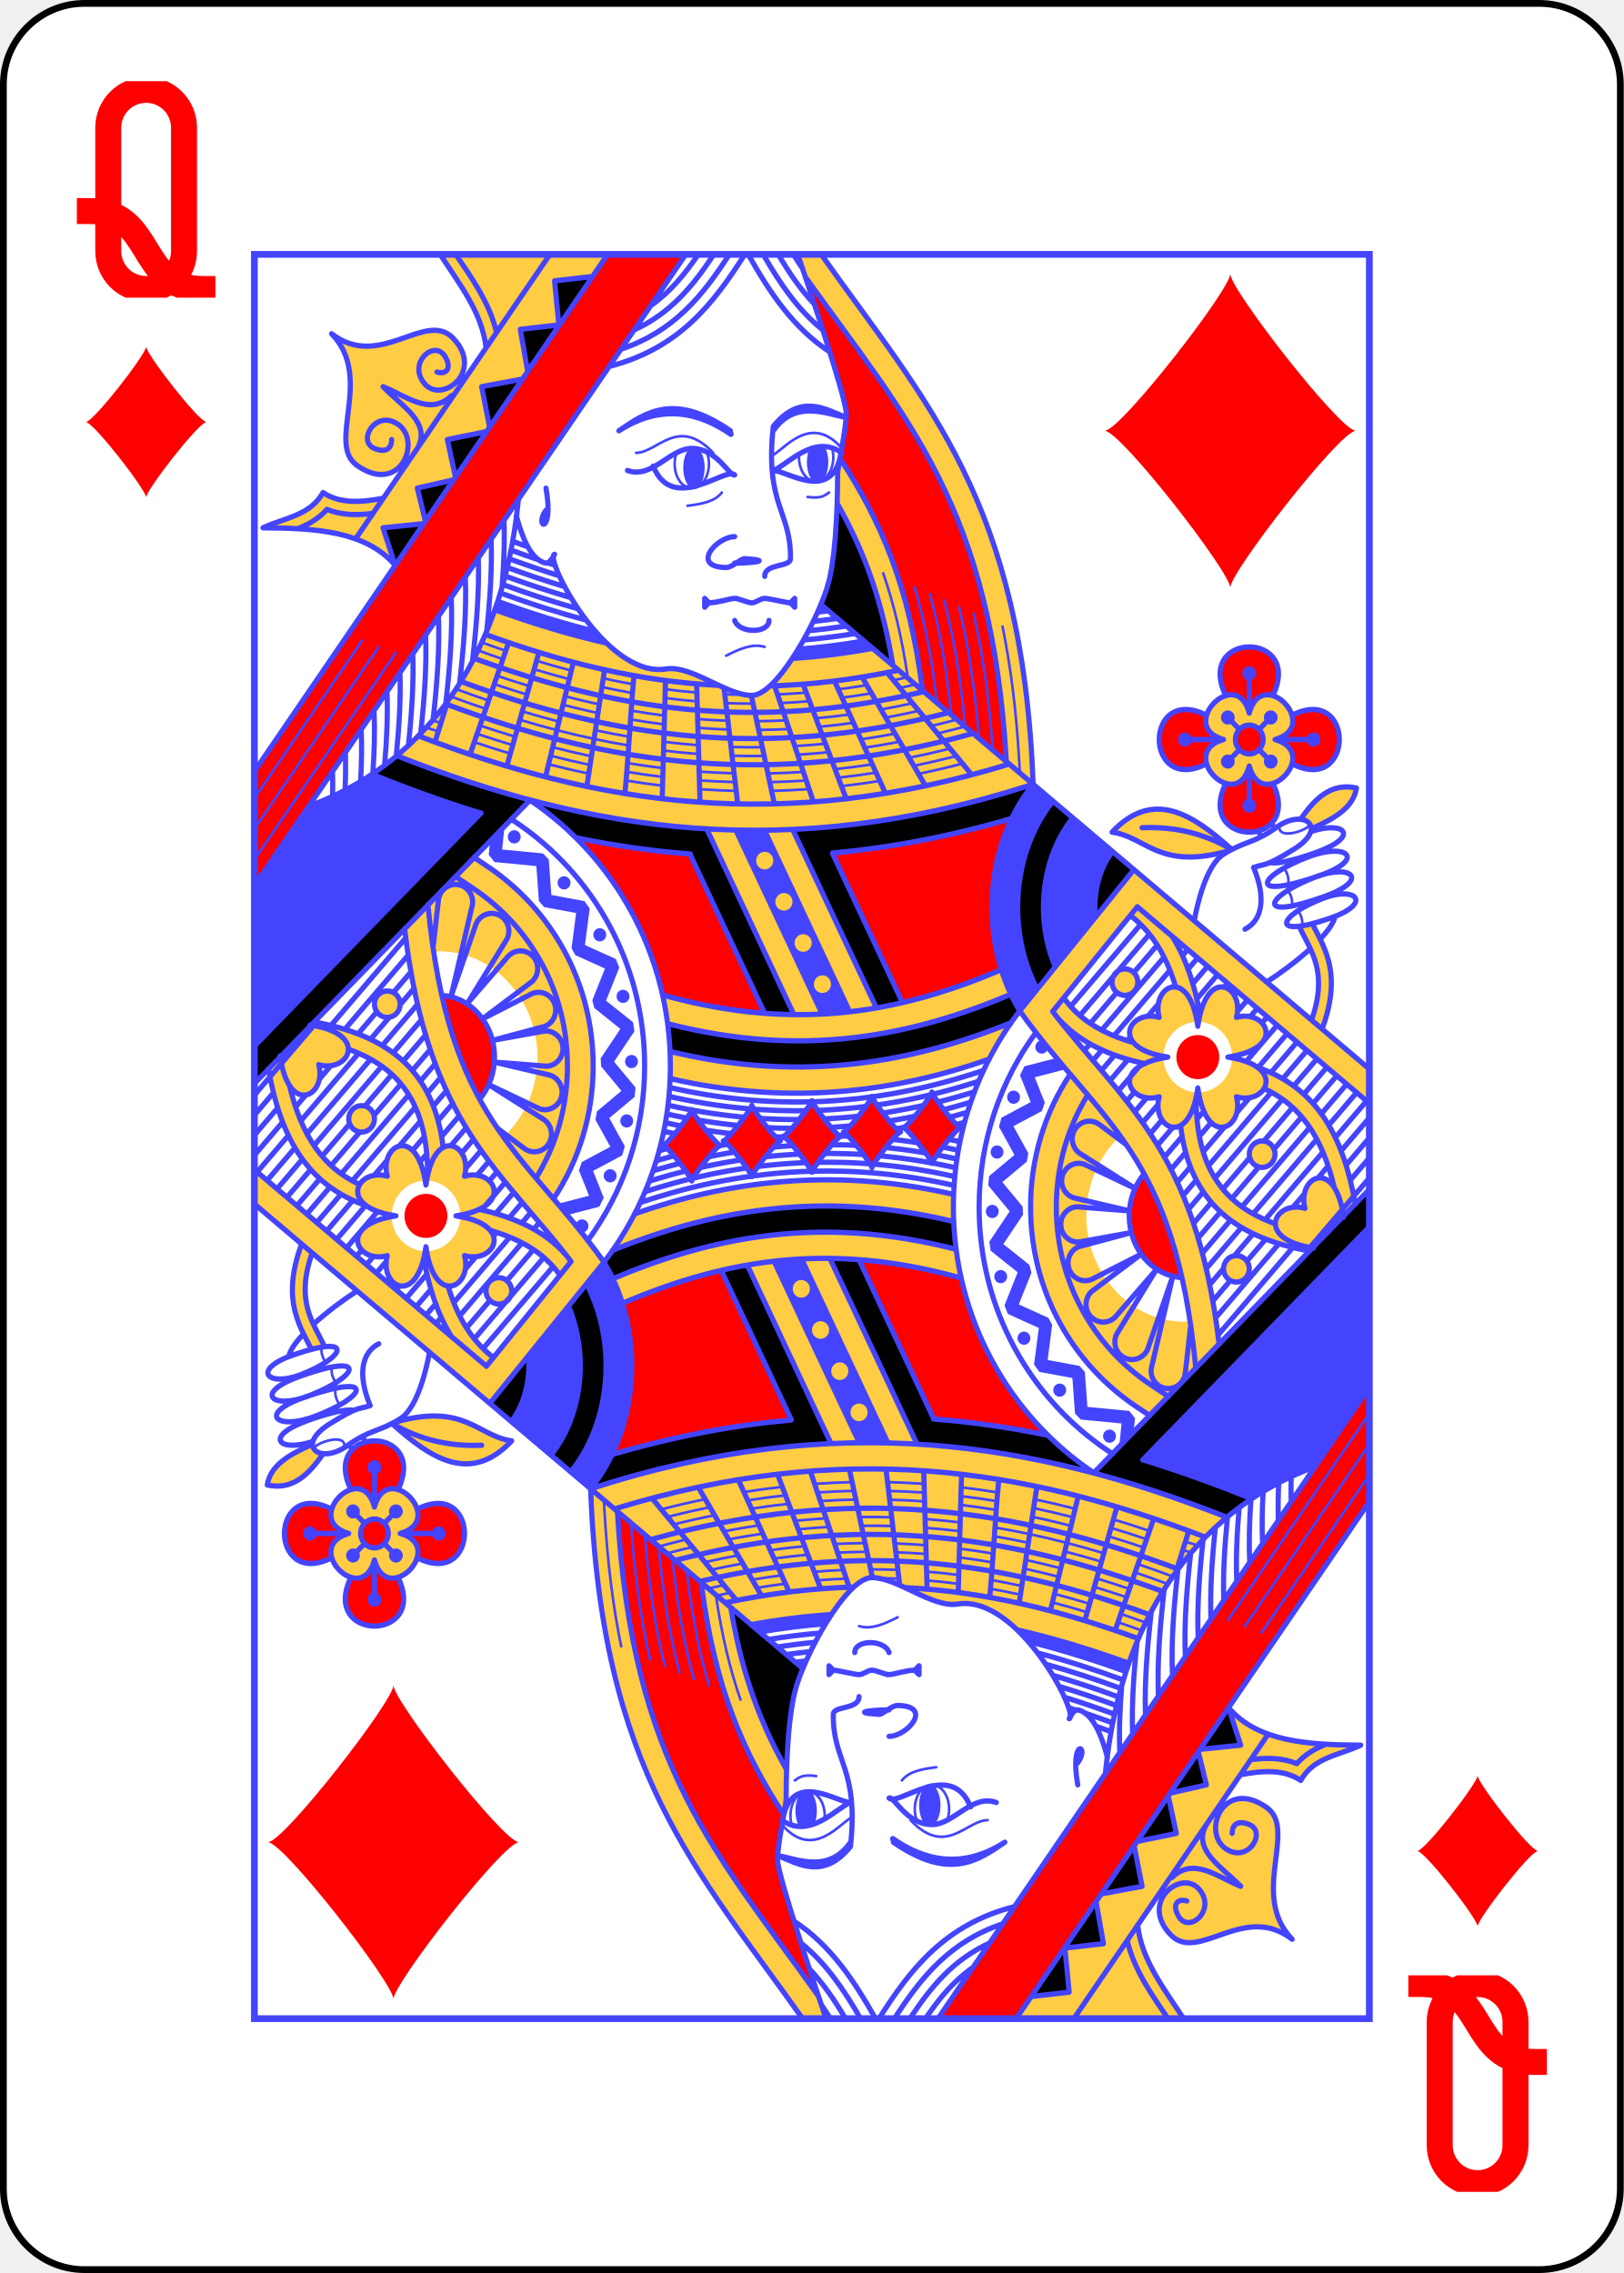
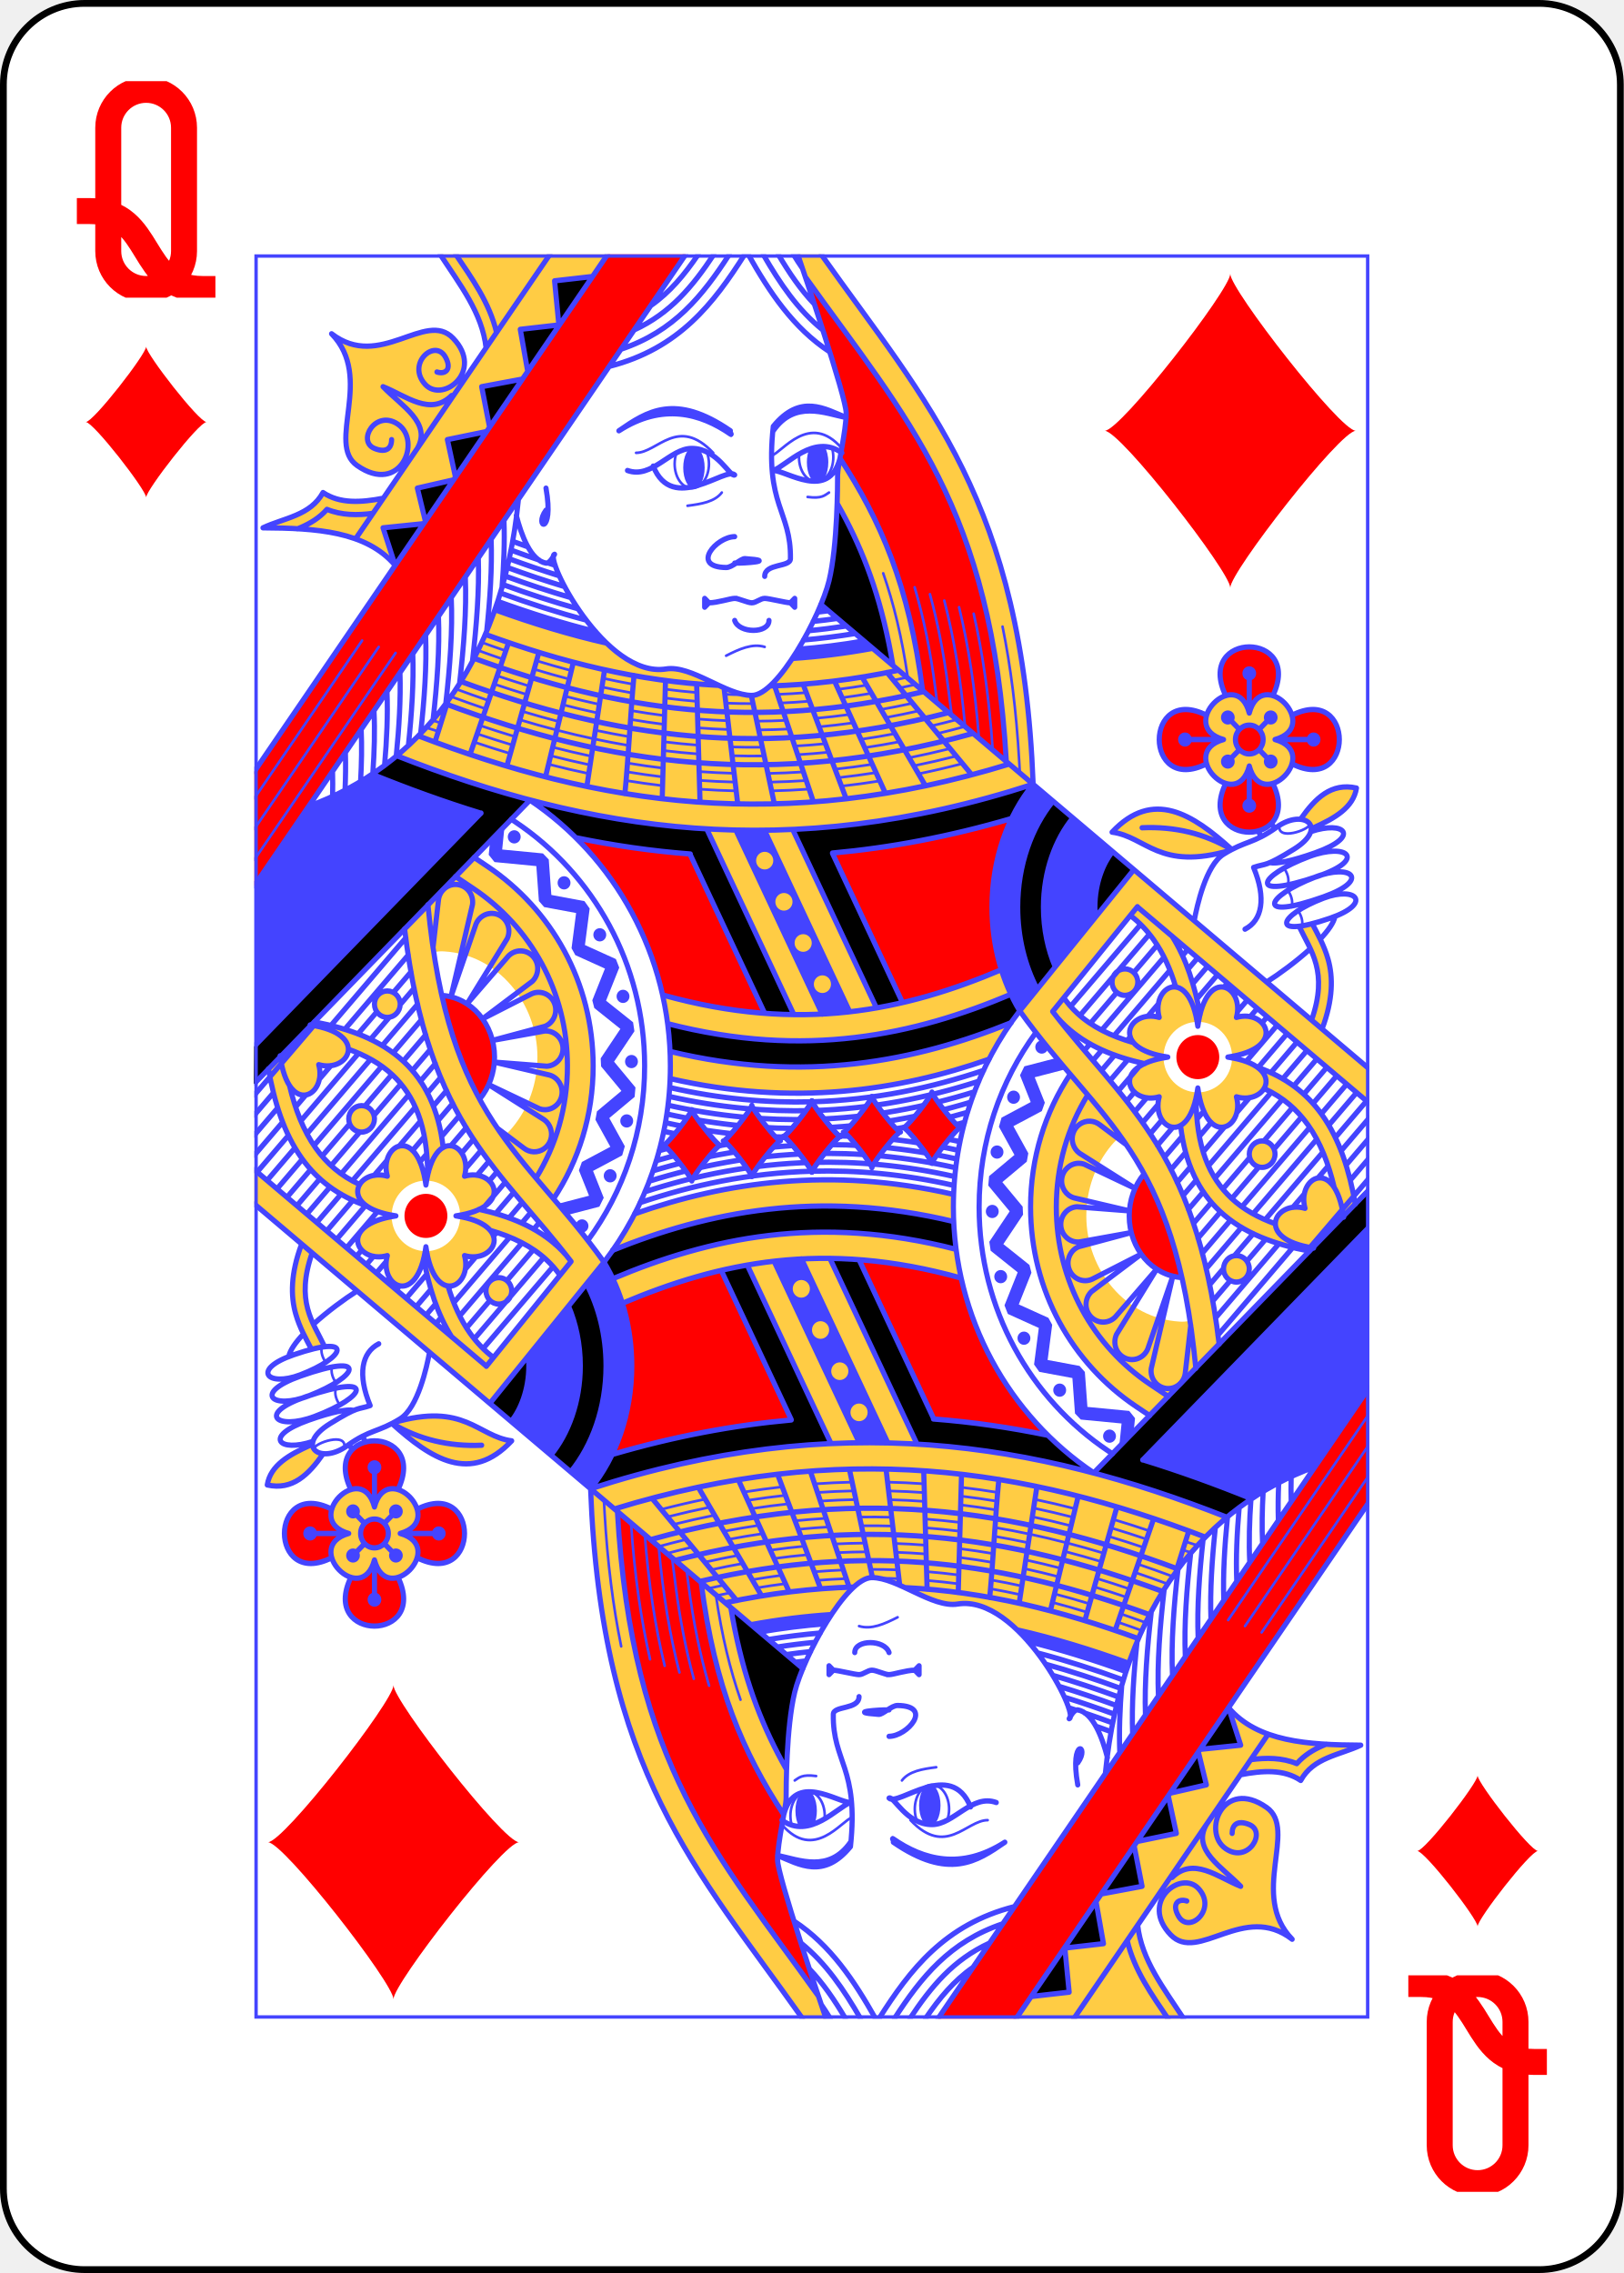
<svg xmlns="http://www.w3.org/2000/svg" xmlns:xlink="http://www.w3.org/1999/xlink" width="2.5in" height="3.5in" viewBox="-120 -168 240 336" preserveAspectRatio="none" class="card" face="QD">
-   <defs>
-     <rect id="DQX" width="164.8" height="260.8" x="-82.4" y="-130.4" />
-   </defs>
+   <symbol id="DQX">
+     <path d="M0,0 L164.8,0 L164.8,260.8 L0,260.8 Z" stroke-width="1" />
+   </symbol>
  <symbol id="DQ" viewBox="-500 -500 1000 1000" preserveAspectRatio="xMinYMid">
    <path d="M-260 100C40 100 -40 460 260 460M-175 0L-175 -285A175 175 0 0 1 175 -285L175 285A175 175 0 0 1 -175 285Z" stroke="red" stroke-width="120" stroke-linecap="square" stroke-miterlimit="1.5" fill="none" />
  </symbol>
  <symbol id="D" viewBox="-600 -600 1200 1200" preserveAspectRatio="xMinYMid">
    <path d="M-400 0C-350 0 0 -450 0 -500C0 -450 350 0 400 0C350 0 0 450 0 500C0 450 -350 0 -400 0Z" fill="red" />
  </symbol>
  <symbol id="DQ1" preserveAspectRatio="none" viewBox="0 0 1300 2000">
    <path fill="#FC4" d="M216.555 0C239.226 33.815 265.759 66.355 270.494 105.508L245.131 141.543L241.145 137.441C247.465 126.243 247.125 110.666 231.654 95.027C199.508 62.532 146.222 132.374 90 90C140 140 83.224 214.444 119.752 239.355C145.11 256.649 164.185 249.552 173.293 235.805L176.703 238.924C167.757 251.654 158.811 264.385 150.111 276.777C124.295 281.372 99.51 282.839 80 270C65.318 296.212 34.698 298.698 10 310C71.376 310.312 130.483 313.772 164.338 352.287L411.893 0L216.555 0zM633.473 0L642.289 25.467C760.632 186.749 859.799 286.03 876.721 574.873L908.018 600.721C895.37 279.397 784.08 169.326 660.838 0L633.473 0zM682.777 231.158L679.486 282.293C683.054 288.383 686.497 294.526 689.816 300.75C714.123 346.329 732.694 397.022 744.535 466.004L779.072 494.363C763.242 374.523 729.911 301.552 682.777 231.158zM280.428 402.842L269.301 430.799C359.648 462.809 447.652 483.962 540.51 488.246C519.105 478.427 497.655 467.265 480 470C455.711 473.763 431.318 460.085 410.5 440.521C367.549 431.19 324.488 418.358 280.428 402.842zM269.262 430.875C243.943 488.3 208.577 533.649 166.486 568C282.615 612.757 401.684 644.286 529.672 651.35L527.396 651.332L628.943 861.68L724.926 854.314C651.3 866.734 570.122 865.186 475.906 839.525L481.998 872.115C642.35 912.26 769.862 884.816 881.986 838.803L871.068 810.863C824.937 829.873 776.976 845.499 725.299 854.252L627.695 652.074L623.535 652.043C712.998 648.435 807.17 632.474 907.902 600.664L750.936 471.479L720.67 446.672C688.464 452.41 657.405 456.147 627.535 457.547C619.659 469.239 611.035 480.059 601.912 488.521C642.645 488.035 685.334 483.693 730.049 475.531C685.325 483.701 642.573 488.103 601.365 489.025C593.907 495.794 586.486 500 580 500C568.246 500 554.903 494.69 541.176 488.547C447.654 483.961 359.648 462.807 269.262 430.875zM1138.297 499.252C1115.513 500.024 1090.469 539.219 1130 550C1075 565 1145 635 1160 580C1175 635 1245 565 1190 550C1245 535 1175 465 1160 520C1155.781 504.531 1147.212 498.95 1138.297 499.252zM1274.424 603.697C1250.837 603.183 1234.614 619.726 1220 640L1235 650C1259.284 639.307 1281.335 627.352 1285 605C1281.313 604.192 1277.793 603.771 1274.424 603.697zM1053.039 628.912C1035.536 628.967 1017.88 636.494 1000 655C1039.672 659.959 1054.753 699.346 1137.924 675.602L1139.617 674.664C1110.96 649.484 1082.211 628.82 1053.039 628.912zM1025.148 697.346L892.35 857.564C912.386 884.738 932.047 907.519 950.902 929.021C921.952 972.377 905 1023.819 905 1080C905 1175.074 953.797 1257.617 1028.053 1306.049L1043.728 1316.272L1097.662 1262.691C1095.768 1243.312 1093.48 1225.265 1090.697 1208.816C1086.658 1209.904 1082.6 1210.112 1078.461 1209.807C1016.016 1206.1 970 1151.351 970 1090C970 1060.696 980.124 1032.268 999.367 1009.873C1002.587 1006.017 1006.329 1002.718 1009.9 999.822C1052.124 1057.208 1084.571 1127.529 1097.883 1262.293L1268.613 1091.428L1283.639 1076.535C1283.631 1076.495 1283.623 1076.455 1283.615 1076.414L1300 1060.016L1300 1060.008L1283.613 1076.4C1276.708 1039.046 1265.686 1003.791 1244.545 975.012C1227.148 951.328 1202.782 932.674 1169.861 921.816C1163.938 917.373 1154.146 913.328 1139.961 910.801A40 40 0 0 1 1100.805 949.971C1112.183 1013.75 1154.754 989.14 1145 955C1159.485 959.138 1172.256 953.858 1177.211 945.539C1199.423 955.447 1215.789 969.646 1228.428 986.852C1242.96 1006.635 1252.459 1030.983 1258.652 1057.223C1241.768 1033.853 1217.38 1054.735 1225.01 1081.439C1206.294 1076.092 1190.438 1086.472 1190.467 1098.906C1170.634 1092.043 1153.164 1082.703 1139.082 1069.885C1113.717 1046.796 1097.709 1012.002 1097.889 956.107C1098.332 954.423 1098.775 952.297 1099.195 949.959A40 40 0 0 1 1060 910A40 40 0 0 1 1100 870A40 40 0 0 1 1139.971 909.195C1203.75 897.817 1179.14 855.246 1145 865C1154.139 833.014 1117.341 809.379 1103.012 860.338C1096.408 829.392 1086.794 798.81 1069.939 772.826L1300 962.393L1300 923.541L1025.148 697.346zM1021.367 749.547C1032.024 757.397 1040.889 766.589 1048.428 776.852C1059.749 792.264 1068.015 810.447 1073.629 830.449C1060.384 829.897 1049.563 845.97 1055 865C1030.868 858.105 1011.49 877.357 1024.748 893.369C998.967 886.209 976.447 875.692 959.082 859.885C953.476 854.782 948.326 849.107 943.709 842.75L1021.367 749.547zM1233.846 759.521L1218.076 761.717C1231.877 790.026 1252.345 813.016 1232.635 868.053L1245.049 877.707C1257.74 844.59 1257.774 819.151 1251.816 798.869C1247.15 782.981 1239.79 770.784 1233.846 759.521zM1015 810C1006.716 810 1000 816.716 1000 825C1000 833.284 1006.716 840 1015 840C1023.284 840 1030 833.284 1030 825C1030 816.716 1023.284 810 1015 810zM936.561 865.57C939.441 868.769 942.462 871.802 945.619 874.676C970.561 897.38 1002.754 909.845 1037.648 917.562C1003.746 933.653 1025.921 963.308 1055 955C1048.506 977.727 1065.204 996.238 1080.162 987.348C1085.079 1031.17 1101.385 1062.616 1125.619 1084.676C1153.31 1109.881 1189.936 1122.467 1229.863 1129.834L1266.211 1093.809L1124.828 1235.242C1111.213 1123.904 1082.869 1054.238 1046.318 999.555C1012.95 949.632 975.026 913.175 936.561 865.57zM882.312 870.994C771.481 914.699 641.83 940.414 484.707 903.615L485.031 934.426C628.153 966.248 751.389 948.19 856.387 912.432L882.312 870.994zM1175 1005A15 15 0 0 0 1160 1020A15 15 0 0 0 1175 1035A15 15 0 0 0 1190 1020A15 15 0 0 0 1175 1005zM1145 1135C1136.716 1135 1130 1141.716 1130 1150C1130 1158.284 1136.716 1165 1145 1165C1153.284 1165 1160 1158.284 1160 1150C1160 1141.716 1153.284 1135 1145 1135z" />
  </symbol>
  <symbol id="DQ2" preserveAspectRatio="none" viewBox="0 0 1300 2000">
    <path fill="red" d="M411.893,0 0,586.152V715.77L502.973,0ZM642.424,25.779C660.15,77.16 690,165.893 690,180c0,13.049 -4.256,34.612 -7.219,50.98 47.13,70.573 80.461,143.543 96.291,263.383l97.648,80.51C859.799,286.03 760.633,186.748 642.424,25.779ZM1160,445c-22.788,0 -45.574,18.414 -27.506,55.24 10.801,-3.24 22.373,0.94 27.506,19.76 5.133,-18.82 16.705,-23 27.506,-19.76C1205.574,463.414 1182.788,445 1160,445Zm-73.881,70.963c-48.388,-0.4 -40.346,93.172 24.121,61.543 -3.24,-10.801 0.94,-22.373 19.76,-27.506 -18.82,-5.133 -23,-16.705 -19.76,-27.506 -9.185,-4.506 -17.227,-6.474 -24.121,-6.531zm147.762,0c-6.894,0.057 -14.936,2.025 -24.121,6.531 3.24,10.801 -0.94,22.373 -19.76,27.506 18.82,5.133 23,16.705 19.76,27.506 64.467,31.629 72.509,-61.943 24.121,-61.543zM1160,533.664A16.158,16.336 0 0 0 1143.842,550 16.158,16.336 0 0 0 1160,566.336 16.158,16.336 0 0 0 1176.158,550 16.158,16.336 0 0 0 1160,533.664ZM1160,580c-5.133,18.82 -16.705,23 -27.506,19.76 -36.136,73.652 91.147,73.652 55.012,0C1176.705,603 1165.133,598.82 1160,580Zm-277.832,60.619c-72.056,19.6 -141.373,32.178 -208.139,38.248l81.154,169.357c40.212,-8.87 78.642,-22.015 115.688,-37.703C863.78,788.403 860,764.739 860,740c0,-35.877 7.95,-69.491 22.168,-99.381zm-507.363,20.686c49.626,47.836 85.528,109.62 101.197,178.605 41.477,10.938 80.512,17.569 118.213,20.363L508.072,679.82c-45.302,-3.45 -89.724,-9.772 -133.268,-18.516zM1100,885a25,25 0 0 0 -25,25 25,25 0 0 0 25,25 25,25 0 0 0 25,-25 25,25 0 0 0 -25,-25zm-62.447,157.744C1026.175,1055.396 1020,1072.373 1020,1090c0,37.163 26.967,67.85 61.428,69.789 -11.175,-48.271 -26.047,-85.329 -43.875,-117.045z" />
  </symbol>
  <symbol id="DQ3" preserveAspectRatio="none" viewBox="0 0 1300 2000">
    <path fill="#44F" d="M664.824,217.748l-17.85,3.004c-1.752,4.07 -2.803,9.262 -2.803,14.92 0,13.058 5.596,23.645 12.5,23.645 6.904,0 12.5,-10.586 12.5,-23.645 0,-7.167 -1.685,-13.588 -4.348,-17.924zM512.5,218.178A12.5,23.644 0 0 0 500,241.822 12.5,23.644 0 0 0 512.5,265.467 12.5,23.644 0 0 0 525,241.822 12.5,23.644 0 0 0 512.5,218.178Zm-228.762,175.229 -3.311,9.436c44.06,15.516 87.121,28.348 130.32,37.861l-12.828,-13.152c-37.73,-9.002 -75.516,-20.526 -114.182,-34.145zm426.748,44.891c-26.25,4.426 -51.716,7.503 -76.586,9.326l-6.721,10.434c30.225,-1.91 61.285,-5.647 93.49,-11.385zM137.471,589.209C114.302,604.28 89.466,616.388 63.729,625.25L0,715.793V897.588L264.234,633.432C221.266,620.732 179.039,605.824 137.471,589.209Zm770.646,11.545C878.406,636.06 860,685.411 860,740c0,44.177 12.055,84.923 32.361,117.592L1025.236,697.418Zm-346.16,52.008 99.924,208.527c11.205,-0.632 22.438,-1.553 32.84,-2.764L594.768,652.832c-10.825,0.111 -21.597,0.054 -32.811,-0.07zm-187.164,8.52c43.554,8.766 87.978,15.088 133.482,18.471zM595,677.275a10,10 0 0 1 10,10 10,10 0 0 1 -10,10 10,10 0 0 1 -10,-10 10,10 0 0 1 10,-10zm22.434,46.684a10,10 0 0 1 10,10 10,10 0 0 1 -10,10 10,10 0 0 1 -10,-10 10,10 0 0 1 10,-10zm22.432,46.684a10,10 0 0 1 10,10 10,10 0 0 1 -10,10 10,10 0 0 1 -10,-10 10,10 0 0 1 10,-10zm22.434,46.686a10,10 0 0 1 10,10 10,10 0 0 1 -10,10 10,10 0 0 1 -10,-10 10,10 0 0 1 10,-10zm255.711,73.764a7.5,7.5 0 0 0 -7.5,7.5 7.5,7.5 0 0 0 7.5,7.5 7.5,7.5 0 0 0 7.5,-7.5 7.5,7.5 0 0 0 -7.5,-7.5zm17.148,19.9 -37.385,9.447 -5.104,10.115 12.475,30.428 -33.979,17.6 -3.074,10.357 18.109,31.943 -29.547,24.033 -0.973,10.686 24.938,29.23 -23.727,34.486 1.578,10.174 31.504,24.471 -15.385,37.473 3.916,9.713 36.086,15.887 -5.525,41.418 6.098,8.371 38.596,6.984 3.014,40.162 6.781,6.906 47.527,4.445 -2.658,25.438 16.752,-15.975 1.613,-15.443 -6.762,-8.246 -48.769,-4.562 -2.975,-39.633 -6.143,-6.818 -37.26,-6.742 5.324,-39.906 -4.412,-7.856 -34.549,-15.211 14.771,-35.98 -2.338,-8.771 -30.416,-23.627 22.977,-33.397 -0.475,-9.117 -23.688,-27.768 28.508,-23.188 1.793,-9.518 -17.395,-30.684 33.154,-17.172 3.488,-9.504 -11.797,-28.779 33.365,-8.432c1.215,-0.29 2.296,-0.863 3.184,-1.637zm-49.99,36.955a7.5,7.5 0 0 0 -7.5,7.5 7.5,7.5 0 0 0 7.5,7.5 7.5,7.5 0 0 0 7.5,-7.5 7.5,7.5 0 0 0 -7.5,-7.5zM865.875,1010.139a7.5,7.5 0 0 0 -7.5,7.5 7.5,7.5 0 0 0 7.5,7.5 7.5,7.5 0 0 0 7.5,-7.5 7.5,7.5 0 0 0 -7.5,-7.5zm-5.543,67.324a7.5,7.5 0 0 0 -7.5,7.5 7.5,7.5 0 0 0 7.5,7.5 7.5,7.5 0 0 0 7.5,-7.5 7.5,7.5 0 0 0 -7.5,-7.5zm9.854,73.893a7.5,7.5 0 0 0 -7.5,7.5 7.5,7.5 0 0 0 7.5,7.5 7.5,7.5 0 0 0 7.5,-7.5 7.5,7.5 0 0 0 -7.5,-7.5zm27.094,69.785a7.5,7.5 0 0 0 -7.5,7.5 7.5,7.5 0 0 0 7.5,7.5 7.5,7.5 0 0 0 7.5,-7.5 7.5,7.5 0 0 0 -7.5,-7.5zm41.666,58.908a7.5,7.5 0 0 0 -7.5,7.5 7.5,7.5 0 0 0 7.5,7.5 7.5,7.5 0 0 0 7.5,-7.5 7.5,7.5 0 0 0 -7.5,-7.5zm58.086,52.135a7.5,7.5 0 0 0 -7.5,7.5 7.5,7.5 0 0 0 7.5,7.5 7.5,7.5 0 0 0 7.5,-7.5 7.5,7.5 0 0 0 -7.5,-7.5z" />
  </symbol>
  <symbol id="DQ4" preserveAspectRatio="none" viewBox="0 0 1300 2000">
    <path fill="black" d="M1025.515,697.647l-25.28,-20.368C989.952,689.779 980,712.384 980,740c0,3.922 0.195,7.744 0.686,11.316zM933.783,807.737C925.197,788.131 920,765.005 920,740c0,-41.103 14.179,-77.079 34.055,-100.799l-22.996,-19.27C906.291,649.49 890,692.154 890,740c0,34.746 8.556,66.77 22.761,93.011M882.517,639.607c-72.404,20.612 -141.721,33.191 -208.486,39.261l81.558,169.125 -30.273,6.293 -97.437,-202.308c88.306,-4.07 180.999,-20.042 280.025,-51.313M594.889,860.323 508.073,679.82c-45.302,-3.45 -89.726,-9.772 -133.167,-18.417 -16.411,-15.827 -34.458,-30.224 -53.427,-42.809 66.752,17.082 134.816,28.601 205.749,32.701l102.104,210.469c-11.04,-0.031 -22.665,-0.509 -34.442,-1.441zM882.313,870.994c-110.832,43.705 -240.484,69.421 -397.607,32.622L481.999,872.115c160.352,40.145 287.863,12.701 399.987,-33.312l10.341,18.761zM-0.649,940.649 321.265,618.482C268.516,604.881 217.007,587.874 166.138,568.283c-8.869,7.218 -18.128,13.977 -28.235,20.644 41.136,16.898 83.362,31.805 126.331,44.505L-0.31,897.884M318.667,132.666 310,85l45,-5 -5,-50 44.268,-4.919M274.191,195.957 265,150l47.563,-8.648M234.448,252.515 225,210l45.754,-9.151M199.362,302.447 190,265l42.277,-9.395M164.157,352.545 150,310l47.383,-4.738M660.564,396.565C664.95,386.457 668.156,377.378 670,370c6.01,-24.041 8.408,-58.918 9.425,-86.4 3.628,4.783 7.072,10.926 10.391,17.15 24.307,45.579 42.878,96.272 53.034,163.909z" />
  </symbol>
  <symbol id="DQ5" preserveAspectRatio="none" viewBox="0 0 1300 2000">
    <path stroke="#44F" stroke-linecap="round" stroke-linejoin="round" stroke-width="6" fill="none" d="M485.032,934.425c143.122,31.822 266.358,13.765 371.356,-21.994M484.706,903.616c157.123,36.799 286.775,11.083 397.607,-32.622M507.871,679.887 594.948,860.261M755.589,847.993 674.047,679.085M892.372,857.619C872.054,824.923 860,784.177 860,740c0,-54.589 18.405,-103.939 48.065,-139.335M1097.662,1262.691C1073.732,1017.79 986.605,985.395 892.349,857.565l132.972,-159.913M1300,923.529 660.366,396.772M321.457,618.543 0.788,939.212M321.114,618.569C419.82,682.947 485,793.91 485,920c0,83.944 -28.889,161.184 -77.327,222.436M166.038,568.349c222.811,85.351 455.935,122.608 741.864,32.315M674.013,678.65c66.782,-5.852 136.099,-18.431 208.503,-39.043M374.794,661.282c43.554,8.766 87.977,15.089 133.481,18.471M137.306,589.353c41.734,16.473 83.959,31.38 126.898,44.2M880.088,577.826C615.677,656.77 400.557,624.015 191.242,545.832M837.92,543.063C603.554,606.59 413.05,578.629 222.995,509.629M809.314,519.551C593.887,573.652 418.531,547.908 240.767,484.2M780.347,495.704C583.125,540.992 422.049,516.867 256.16,457.9M541.114,488.587C447.653,483.961 359.647,462.808 269.3,430.798M750.936,471.478c-52.358,10.79 -101.991,16.482 -149.863,17.777M527.397,651.332l101.547,210.348M725.315,854.286 627.695,652.073M561.453,652.868 662.102,861.357M694.066,858.564 594.753,652.844M475.907,839.526c160.526,43.721 283.216,17.466 395.161,-28.663M481.999,872.115c160.352,40.145 287.863,12.701 399.987,-33.312M-1.4116988e-4,715.769 502.973,1.9287502e-4M307.836,277.857C288.682,469.584 186.993,581.984 63.685,625.481M482.257,964.53c58.999,12.802 114.945,17.451 167.75,16.067M484.158,944.473c58.492,12.899 113.775,17.574 165.89,16.178M483.374,954.537c58.684,12.824 114.244,17.478 166.657,16.091M480.897,974.466c59.417,12.832 115.839,17.498 169.119,16.12M649.993,1019.403c-68.6,1.798 -131.899,13.776 -189.706,31.289M479.191,984.327c59.965,12.916 116.974,17.622 170.823,16.247M649.986,999.426c-65.257,1.666 -125.873,12.263 -181.487,28.001M649.952,1039.35c-72.951,1.954 -139.695,15.805 -200.345,35.65M649.969,1029.371c-70.625,1.868 -135.533,14.705 -194.666,33.299M649.984,1009.414c-66.826,1.728 -128.709,12.966 -185.355,29.531M477.274,994.144c16.699,3.592 33.177,6.557 49.427,8.938M527.26,1003.049c-18.988,3.74 -37.473,8.138 -55.443,13.072M980.56,751.45C980.195,747.744 980,743.922 980,740c0,-27.616 9.952,-50.221 20.043,-62.264M933.783,807.737C925.197,788.131 920,765.005 920,740c0,-41.103 14.179,-77.079 34.055,-100.799M912.761,833.011C898.556,806.77 890,774.746 890,740c0,-47.846 16.291,-90.51 41.059,-120.068M1124.827,1235.242c-13.615,-111.338 -41.959,-181.004 -78.509,-235.687 -35.05,-52.438 -75.124,-89.992 -115.574,-141.244L1029.582,739.451M1029.696,739.789 1300,962.393M1065.406,1294.594l-20.965,-13.674C978.336,1237.804 935,1164.736 935,1080c0,-47.182 13.333,-90.316 36.648,-127.134M1043.728,1316.272l-15.675,-10.224C953.797,1257.617 905,1175.074 905,1080c0,-56.187 16.956,-107.635 46.23,-150.684M1000.373,1359.628l-5.097,-3.325C904.72,1297.24 845,1195.752 845,1080c0,-74.36 24.612,-142.691 66.254,-197.867M1081.423,1159.894A65,70 0 0 1 1020,1090a65,70 0 0 1 17.291,-47.542M1095.891,754.948C1098.836,739.39 1109.272,692.501 1130,680c25.842,-15.585 34.723,-11.668 62.036,-30.683 31.58,-21.985 61.133,0.186 20,25C1177.547,695.124 1180,690 1165,695c15,35 10,60 -10,70M1230,682.576c44.022,-16.043 67.9,3.138 10,22.424 -82.883,27.607 -70.718,-0.297 -10,-22.424v0M1231.724,654.379c39.536,-13.043 58.998,5.446 5.112,24.032 -28.255,9.746 -45.072,12.574 -52.426,11.18M1236.668,705.987c42.513,-16.043 65.572,3.138 9.657,22.424 -80.041,27.607 -68.294,-0.297 -9.657,-22.424v0M1246.621,729.789c38.291,-14.166 57.679,5.999 7.409,22.818 -71.963,24.077 -60.221,-3.28 -7.409,-22.818v0M1242.797,776.104c9.159,-9.437 15.742,-18.45 17.203,-25.648M1180.239,824.902c14.707,-9.096 34.53,-23.214 50.772,-37.604M1218.076,761.717c13.801,28.309 34.27,51.3 14.56,106.336M1245.049,877.706c12.692,-33.117 12.724,-58.555 6.767,-78.837 -4.667,-15.888 -12.027,-28.085 -17.971,-39.347M1160,520c-15,-55 -85,15 -30,30 -55,15 15,85 30,30 15,55 85,-15 30,-30 55,-15 -15,-85 -30,-30v0M1176.158,550A16.158,16.336 0 0 1 1160,566.336 16.158,16.336 0 0 1 1143.842,550 16.158,16.336 0 0 1 1160,533.664 16.158,16.336 0 0 1 1176.158,550v0M1132.533,500.325c-36.29,-73.766 91.224,-73.766 54.934,0M1209.676,522.533c73.766,-36.29 73.766,91.224 0,54.934M1187.467,599.676c36.29,73.766 -91.224,73.766 -54.934,0M1110.324,577.467c-73.766,36.29 -73.766,-91.224 0,-54.934M1130,550h-45M1090,550a5,5 0 0 1 -5,5 5,5 0 0 1 -5,-5 5,5 0 0 1 5,-5 5,5 0 0 1 5,5v0M1160,520V475M1160,480a5,5 0 0 1 -5,-5 5,5 0 0 1 5,-5 5,5 0 0 1 5,5 5,5 0 0 1 -5,5v0M1190,550h45M1230,550a5,5 0 0 1 5,-5 5,5 0 0 1 5,5 5,5 0 0 1 -5,5 5,5 0 0 1 -5,-5v0M1160,580v45M1160,620a5,5 0 0 1 5,5 5,5 0 0 1 -5,5 5,5 0 0 1 -5,-5 5,5 0 0 1 5,-5v0M1171.482,538.518 1185,525M1190,525a5,5 0 0 1 -5,5 5,5 0 0 1 -5,-5 5,5 0 0 1 5,-5 5,5 0 0 1 5,5v0M1171.478,561.479 1185,575M1185,580a5,5 0 0 1 -5,-5 5,5 0 0 1 5,-5 5,5 0 0 1 5,5 5,5 0 0 1 -5,5v0M1148.521,538.521 1135,525M1130,525a5,5 0 0 0 5,5 5,5 0 0 0 5,-5 5,5 0 0 0 -5,-5 5,5 0 0 0 -5,5v0M1148.518,561.482 1135,575M1135,580a5,5 0 0 0 5,-5 5,5 0 0 0 -5,-5 5,5 0 0 0 -5,5 5,5 0 0 0 5,5v0M1170.154,653.59l3.916,6.527M1185.955,644.924l3.603,6.004M1139.506,674.714C1107.777,656.415 1072.873,648.402 1035,650M1139.617,674.663C1093.767,634.375 1047.68,605.651 1000,655c39.672,4.959 54.752,44.346 137.923,20.602M1220,640c16.701,-23.17 35.506,-41.468 65,-35 -3.665,22.352 -25.716,34.307 -50,45M660.962,0.181C784.157,169.413 895.374,279.502 908.018,600.721M642.289,25.466C760.632,186.748 859.799,286.031 876.722,574.873M682.777,231.159c47.133,70.394 80.465,143.365 96.296,263.205M679.486,282.294c3.567,6.09 7.012,12.233 10.331,18.456 24.307,45.579 42.878,96.272 54.719,165.254M4.3799013e-4,586.153 411.892,3.0476709e-5M631.461,-5.844C640.644,20.33 690,161.86 690,180c0,20 -10,60 -10,70 0,10 0,80 -10,120 -10,40 -60,130 -90,130 -30,0 -70.354,-34.592 -100,-30 -70.891,10.981 -142.669,-126.598 -130,-130 0,0 -5.347,10.755 -10,10 -17.89,-2.903 -28.811,-31.841 -34.625,-54.087M164.157,352.545C130.484,313.772 71.376,310.312 10,310c24.698,-11.302 55.318,-13.788 70,-40 19.51,12.839 44.295,11.371 70.358,6.438M117.895,322.611C193.461,215.074 269.028,107.537 344.595,-5.3651708e-4M117.895,322.611v0M50.197,311.195c1.459,-0.571 2.925,-1.164 4.395,-1.785 10.375,-4.381 21.251,-10.634 30.031,-20.346 17.087,6.838 35.606,6.885 53.746,4.514M90,90c50,50 -6.776,124.444 29.752,149.356 50.522,34.455 76.102,-27.914 47.611,-46.779C141.357,175.357 119.228,211.721 140,220c13.525,5.39 20,0 20,-10M90,90c56.222,42.374 109.509,-27.469 141.655,5.027 36.779,37.179 -11.958,74.012 -32.409,52.48 -22.331,-23.511 11.171,-52.634 23.499,-31.037 8.028,14.062 -0.294,19.991 -9.9,16.875M190,220c17.041,-28.965 -18.498,-48.181 -40,-70 27.148,10.568 55.142,33.88 80,10M270.122,106.094C265.728,66.426 239.235,33.855 216.573,0.053M282.345,88.619C274.242,54.85 253.201,26.541 234.71,-0.081M318.667,132.666 310,85l45,-5 -5,-50 44.268,-4.919M274.191,195.957 265,150l47.563,-8.648M234.448,252.515 225,210l45.754,-9.151M199.362,302.447 190,265l42.277,-9.395M164.157,352.545 150,310l47.383,-4.738M164.157,352.545v0M413.887,126.962C495.082,106.918 535.726,55.283 571.734,0.038M517.57,0.068C501.201,23.392 484.407,43.051 462.133,58.119M535.716,0.083C510.916,36.528 484.963,66.794 442.986,85.599M553.765,0.072C522.672,46.863 489.102,87.394 427.443,107.528M670.716,110.481C628.164,83.296 600.622,42.847 575.759,0.03M628.466,0.072C631.928,5.541 635.424,10.817 639.003,15.889M610.812,0.125C623.603,21.077 636.863,40.059 652.735,56.208M593.293,0.18C612.86,33.123 633.739,63.002 662.618,85.629M340,265c10,55 -15,45 0,25M425,200c32.57,-21.833 65.334,-43.275 130,0 -2.101,-1.048 2.388,5.299 0.447,3.986C520,180 475.77,168.206 425,200v0M605,195c31.439,-37.479 60,-20 85,-10 -25,-5 -60,-20 -85,15v-5 0M605,195c-10,90 20.912,95.608 20,150 0,10 -30,5 -30,20M560,320c-21.322,0.138 -52.198,34.45 -10,35 7.172,0.093 17.261,-10.366 22.041,-10.045C610.659,347.551 571.164,350.234 560,350M525,390v10l5,-5 -5,-5v0M630,390v10l-5,-5 5,-5v0M625,395c-5,0 -25,-5 -30,-5 -5,0 -10,5 -15,5 -5,0 -15,-5 -20,-5 0,0 5,0 0,0 -5,0 -20,5 -30,5M560,415c5,15 40,15 40,0M435,245c28.544,10.017 49.297,-25 75,-25 30,0 44.732,33.141 50,30M465,240c22.444,55 85,0 95,10M685,225c-32.581,-22.584 -65,15 -80,20 15,0 65,35 77.777,-13.841M349.179,341.516c-0.09,-0.029 -0.181,-0.057 -0.271,-0.086M350.703,352.462c-2.868,-0.892 -5.742,-1.799 -8.624,-2.72M410.747,440.703c-43.199,-9.513 -86.259,-22.346 -130.319,-37.862M319.012,331.562c-5.289,-1.814 -10.608,-3.673 -15.961,-5.576M331.749,346.391c-10.573,-3.48 -21.247,-7.144 -32.048,-10.983M355.539,364.393C336.355,358.582 316.93,352.133 297.112,345.1M361.826,376.684C339.807,370.235 317.531,362.941 294.784,354.886M369.169,389.174C343.918,382.065 318.411,373.842 292.344,364.63M377.511,401.812C348.606,394.042 319.47,384.804 289.675,374.291M386.938,414.582C353.916,406.171 320.722,395.837 286.762,383.867M397.92,427.55C360.19,418.548 322.404,407.024 283.739,393.406M720.671,446.672c-32.205,5.738 -63.266,9.475 -93.491,11.385M669.042,404.065c-4.158,0.526 -8.295,1.015 -12.411,1.468M679.666,412.723c-9.522,1.313 -18.935,2.438 -28.248,3.381M689.957,421.333c-14.873,2.208 -29.482,3.968 -43.868,5.298M700.471,429.818c-20.593,3.274 -40.693,5.704 -60.396,7.337M710.487,438.298c-26.25,4.426 -51.717,7.503 -76.587,9.326M210.56,552.764l15.02,-46.562M296.443,440.023 251.462,566.789M331.765,451.142l-37.416,128.877M371.924,462.303 339.45,592.199M408.311,470.812 387.63,603.168M432.01,611.355c4.337,-43.872 6.407,-90.011 10.62,-134.007M475.513,617.053 479.344,482.967M519.588,620.977 515.64,486.758M563.538,622.937 547.57,491.203M606.249,622.851 579.366,499.957M651.781,620.635 606.526,488.984M690.029,617.158 639.731,487.221M735.782,610.961 676.366,483.64M782.474,602.457 708.484,479.141M836.418,589.926 737.611,473.934M245.96,365.751c1.55,37.591 -1.767,78.673 -6.764,120.96M261.09,344.252c1.211,36.591 -2.044,76.387 -6.877,117.314M276.046,322.966c1.177,32.637 -1.242,67.853 -5.193,104.168M229.548,389.122c1.682,37.378 -1.516,78.258 -6.44,120.374M214.602,410.374c1.533,36.48 -1.531,76.258 -6.276,117.242M199.654,431.664c1.354,34.734 -1.411,72.422 -5.793,111.27M184.703,452.954c1.168,32.45 -1.218,67.448 -5.129,103.542M169.75,474.32c0.976,29.706 -0.989,61.521 -4.35,94.338M154.621,495.834c1.079,26.37 -0.233,54.456 -2.839,83.469M139.465,517.379c1.112,22.584 0.414,46.466 -1.393,71.144M124.524,538.607c0.869,18.799 0.498,38.487 -0.711,58.777M106.108,564.808c0.439,13.78 0.247,28.011 -0.42,42.585M91.148,586.11c0.266,9.206 0.254,18.612 0.01,28.185M290.999,301.731c0.944,24.246 -0.119,49.931 -2.338,76.445M1097.662,1262.691C1073.732,1017.79 986.605,985.395 892.349,857.565l132.972,-159.913M1033.974,1133.364l-58.091,42.568c-8.064,7.699 -8.277,20.505 -0.473,28.468 7.804,7.963 20.611,8.008 28.471,0.101l48.168,-54.161M1016.693,1009.35l-31.076,-22.709c-3.221,-2.424 -7.098,-3.818 -11.125,-4 -8.866,-0.402 -16.936,5.087 -19.821,13.479 -2.885,8.393 0.105,17.683 7.345,22.817l64.791,39.878M1026.807,1058.815l-59.602,-27.54c-1.913,-0.596 -3.905,-0.902 -5.908,-0.906 -9.998,-0.022 -18.477,7.342 -19.855,17.245 -1.378,9.903 4.768,19.302 14.392,22.011l64.382,14.675M1020.216,1084.3l-61.169,-4.64c-11.114,0.668 -19.544,10.282 -18.752,21.388 0.792,11.106 10.499,19.428 21.596,18.512l60.531,-10.633M1022.421,1108.928l-61.285,15.983c-10.332,4.216 -15.216,16.071 -10.852,26.342 4.364,10.27 16.288,14.984 26.495,10.473l57.195,-28.361M1052.049,1150.339l-46.821,73.927c-4.814,10.068 -0.458,22.128 9.678,26.796 10.136,4.668 22.132,0.139 26.654,-10.064l29.286,-82.678M1070.847,1158.32l-25.173,104.775c-1.469,11.068 6.407,21.195 17.496,22.497 11.089,1.302 21.096,-6.726 22.231,-17.833l6.324,-53.887M1145,955c10,35 -35,60 -45,-10 -10,70 -55,45 -45,10 -35,10 -60,-35 10,-45 -70,-10 -45,-55 -10,-45 -10,-35 35,-60 45,10 10,-70 55,-45 45,-10 35,-10 60,35 -10,45 70,10 45,55 10,45v0M1270.01,1091.44c-10,-70 -55,-45 -45,-10 -35,-10 -60,35 10,45M1190.496,1098.996c-19.862,-6.953 -37.333,-16.293 -51.414,-29.111 -25.365,-23.089 -41.373,-57.883 -41.07,-114.582M1079.875,987.437c5.204,43.733 21.51,75.18 45.744,97.239 27.691,25.206 64.317,37.792 104.245,45.159M1283.638,1076.535c-6.904,-37.404 -17.927,-72.709 -39.093,-101.524 -17.397,-23.683 -41.763,-42.338 -75.112,-53.48M1177.132,945.542c22.292,9.904 38.656,24.104 51.295,41.309 14.532,19.783 24.032,44.131 30.678,71.049M936.395,865.388c2.93,3.266 6.007,6.359 9.224,9.288 24.942,22.704 57.134,35.169 92.458,42.804M1024.768,893.484c-25.802,-7.274 -48.321,-17.792 -65.686,-33.599 -5.611,-5.108 -10.765,-10.788 -15.385,-17.152M1021.265,749.47c10.703,7.867 19.6,17.086 27.163,27.381 11.321,15.412 19.588,33.595 25.831,53.604M1102.72,861.7c-6.314,-32.318 -15.931,-62.91 -32.796,-88.9M1030,825a15,15 0 0 1 -15,15 15,15 0 0 1 -15,-15 15,15 0 0 1 15,-15 15,15 0 0 1 15,15v0M1190,1020a15,15 0 0 1 -15,15 15,15 0 0 1 -15,-15 15,15 0 0 1 15,-15 15,15 0 0 1 15,15v0M1160,1150a15,15 0 0 1 -15,15 15,15 0 0 1 -15,-15 15,15 0 0 1 15,-15 15,15 0 0 1 15,15v0M1230.859,1125.659l-3.262,3.713M1268.406,1082.918l-37.547,42.74M1281.848,1067.618l-13.441,15.301M1300.001,1046.954l-18.153,20.664M1210.811,1125.753l-87.429,99.522M1299.999,1024.228l-22.258,25.337M1194.668,1121.4l-74.117,84.369M1257.002,1050.445l-2.125,2.418M1299.999,1001.5l-27.221,30.986M1137.952,1163.233l-20.608,23.458M1179.258,1116.215l-22.05,25.1M1224.336,1064.901l-13.608,15.49M1251.844,1033.588l-11.84,13.478M1300,978.772l-33.032,37.601M1130.023,1149.532l-16.314,18.571M1164.663,1110.1l-22.05,25.1M1245.826,1017.711l-67.278,76.584M1296.764,959.728l-36.49,41.538M1150.956,1102.975l-41.305,47.018M1238.711,1003.082l-74.221,84.487M1285.179,950.187l-32.535,37.035M1138.207,1094.76l-33.009,37.575M1230.431,989.78l-78.938,89.857M1273.594,940.646l-29.59,33.683M1126.478,1085.383l-26.269,29.903M1171.188,1034.49l-31.513,35.872M1220.955,977.839l-32.072,36.508M1262.009,931.106l-27.736,31.572M1115.885,1074.714l-20.951,23.849M1160.522,1023.903l-31.339,35.674M1210.477,967.039l-33.481,38.112M1250.425,921.565l-26.857,30.572M1106.512,1062.656l-17.549,19.976M1198.719,957.695l-78.614,89.488M1238.84,912.025l-27.031,30.77M1098.342,1049.229l-15.566,17.719M1185.734,949.749l-73.251,83.382M1227.255,902.485l-28.299,32.213M1091.427,1034.373l-15.528,17.675M1131.327,988.953l-24.923,28.37M1160.396,955.864l-14.944,17.011M1215.67,892.944l-30.549,34.775M1085.825,1018.022l-17.133,19.503M1115.631,984.093l-13.685,15.578M1170.304,921.857l-0.191,0.217M1204.085,883.404l-33.781,38.453M1081.81,999.864l-20.741,23.609M1107.053,971.13l-7.887,8.978M1192.5,873.864 1156.336,915.03M1071.045,989.39l-18.155,20.666M1098.115,958.576l-1.266,1.441M1101.772,954.414l-3.656,4.162M1141.935,908.695l-1.966,2.239M1180.916,864.322l-6.16,7.012M1058.307,981.163l-13.842,15.756M1169.331,854.783l-8.308,9.457M1053.712,963.665l-18.121,20.627M1157.746,845.241l-11.491,13.08M1040.473,956.008l-14.063,16.008M1146.16,835.702l-3.764,4.285M1026.178,949.553l-9.15,10.416M1061.502,909.342l-1.385,1.576M1102.274,862.931l-3.742,4.26M1134.576,826.161l-4.064,4.626M1021.632,931.999l-14.25,16.221M1030.961,921.38l-9.329,10.619M1035.024,916.755l-4.064,4.626M1122.992,816.62l-24.241,27.593M1018.709,912.599l-21.139,24.063M1111.407,807.08l-17.25,19.636M1003.086,907.655l-15.41,17.541M1021.315,886.906l-3.725,4.24M1054.149,849.53l-12.538,14.272M1073.311,827.718l-2.544,2.896M1099.822,797.54l-11.271,12.83M988.229,901.84l-10.514,11.968M1067.422,811.693l-65.154,74.166M1088.236,788l-6.131,6.979M974.341,894.921l-6.587,7.498M1060.535,796.805l-72.596,82.638M1076.652,778.459l-1.972,2.245M961.389,886.937l-3.554,4.046M1005.566,836.649l-30.883,35.154M1052.567,783.147l-27.236,31.003M949.42,877.833l-1.41,1.605M1001.45,818.607l-38.857,44.232M1006.949,812.347l-5.5,6.26M1043.557,770.676l-36.608,41.671M938.514,867.521l-0.148,0.168M1033.267,759.662l-81.545,92.824M264.263,633.311 7.6860364e-4,897.573" />
  </symbol>
  <symbol id="DQ6" preserveAspectRatio="none" viewBox="0 0 1300 2000">
    <path stroke="#44F" stroke-linecap="round" stroke-linejoin="round" stroke-width="3" fill="none" d="M1200,695c4.412,6.183 6.949,12.697 5,20M1204.335,719.982c4.412,6.183 6.949,12.697 5,20M1216.167,742.963c4.412,6.183 6.949,12.697 5,20M1195,650c1.03,15.056 40.209,0.06 35,-5M550,455c15.323,-7.559 30.583,-14.284 45,-10M545,270c-8.282,10.548 -23.954,12.979 -40,15M645,275c16.677,2.2 19.875,-1.846 25,-5M445,225c25,0 48.602,-42.399 90,0M603.006,228.103C615,225 647.5,177.5 685,220M527.516,224.238c1.583,3.945 2.484,8.481 2.484,13.307 0,15.213 -8.954,27.545 -20,27.545 -11.046,0 -20,-12.332 -20,-27.545 0,-4.515 0.789,-8.776 2.187,-12.537M673.636,219.98C674.517,223.086 675,226.465 675,230c0,15.213 -8.954,27.545 -20,27.545 -11.046,0 -20,-12.332 -20,-27.545 0,-1.304 0.066,-2.587 0.193,-3.843M774.113,588.944c16.877,-3.389 33.955,-7.247 51.246,-11.594M602.931,608.195c14.445,-0.319 29.018,-0.976 43.732,-1.988M519.109,606.265c14.074,0.958 28.256,1.605 42.558,1.925M433.296,596.501c14.112,2.244 28.314,4.191 42.62,5.825M342.998,577.999c15.542,3.88 31.167,7.432 46.891,10.631M256.4,552.918c13.97,4.581 27.981,8.929 42.046,13.025M768.678,579.841c16.284,-3.218 32.76,-6.876 49.442,-10.993M600.778,598.305c14.055,-0.284 28.234,-0.893 42.548,-1.842M518.821,596.3c13.775,0.952 27.654,1.602 41.649,1.934M434.159,586.579c13.925,2.228 27.937,4.164 42.05,5.79M345.418,568.332c15.256,3.814 30.587,7.309 46.009,10.459M259.747,543.497c13.791,4.523 27.615,8.816 41.486,12.861M355.096,529.667c-14.278,-3.594 -28.511,-7.485 -42.719,-11.65M437.177,546.816c-13.264,-2.185 -26.457,-4.65 -39.595,-7.38M517.672,556.433c-13.536,-0.996 -26.971,-2.301 -40.32,-3.899M592.192,558.714c-12.266,0.151 -24.432,0.042 -36.509,-0.317M746.961,543.32c-13.386,2.465 -26.627,4.619 -39.732,6.474M735.916,525.165c12.727,-2.26 25.59,-4.809 38.597,-7.655M587.826,539.1c11.717,-0.096 23.527,-0.437 35.439,-1.032M517.057,536.71c11.979,0.907 24.038,1.566 36.189,1.965M438.61,527.16c13.022,2.176 26.112,4.075 39.286,5.68M359.871,510.566c13.538,3.425 27.115,6.576 40.75,9.433M279.737,487.125c12.704,4.192 25.411,8.172 38.134,11.924M369.554,471.874c-13.519,-3.445 -27.023,-7.18 -40.539,-11.187M441.776,487.351c-11.703,-2.016 -23.36,-4.271 -34.989,-6.753M515.897,496.76c-12.36,-0.999 -24.636,-2.28 -36.845,-3.829M572.021,499.312c-7.908,-0.08 -15.773,-0.277 -23.598,-0.589M713.861,488.366c-11.19,1.808 -22.262,3.383 -33.226,4.732M763.252,570.727c15.693,-3.049 31.569,-6.512 47.643,-10.404M598.628,588.413c13.666,-0.25 27.451,-0.812 41.366,-1.698M518.533,586.336c13.475,0.946 27.051,1.599 40.738,1.943M435.002,576.656c13.744,2.213 27.571,4.138 41.495,5.758M347.839,558.667c14.97,3.749 30.007,7.186 45.129,10.288M263.091,534.076c13.611,4.465 27.249,8.703 40.926,12.696M352.677,539.333c-14.407,-3.62 -28.763,-7.538 -43.086,-11.731M396.045,549.276c-14.521,-3.003 -28.97,-6.325 -43.368,-9.943M436.451,556.763c-13.54,-2.213 -27.003,-4.715 -40.406,-7.487M517.959,566.4c-13.729,-0.994 -27.353,-2.302 -40.888,-3.906M594.336,568.616c-12.587,0.181 -25.069,0.091 -37.459,-0.258M752.421,552.46c-13.755,2.581 -27.361,4.837 -40.828,6.781M730.388,515.99c12.113,-2.104 24.351,-4.471 36.725,-7.111M585.655,529.17c11.323,-0.068 22.734,-0.367 34.243,-0.906M516.768,526.725c11.677,0.899 23.431,1.558 35.272,1.966M439.327,517.197c12.883,2.17 25.83,4.065 38.858,5.667M362.292,500.894c13.252,3.358 26.536,6.45 39.871,9.257M283.079,477.701c12.526,4.133 25.046,8.057 37.577,11.758M273.131,505.814c-12.656,-4.154 -25.308,-8.511 -37.97,-13.056M293.108,449.429c-9.31,-3.072 -18.635,-6.265 -27.986,-9.572M269.783,515.234c-13.534,-4.441 -27.057,-9.112 -40.584,-13.994M289.765,458.854c-9.651,-3.185 -19.315,-6.497 -28.999,-9.93M367.133,481.548c-13.649,-3.471 -27.275,-7.234 -40.905,-11.27M440.932,497.297c-11.94,-2.042 -23.831,-4.329 -35.688,-6.847M516.186,506.75c-12.556,-0.998 -25.025,-2.283 -37.423,-3.839M581.324,509.296c-10.642,0.014 -21.205,-0.182 -31.697,-0.581M684.441,602.852c14.722,-1.6 29.589,-3.557 44.61,-5.886M680.722,593.235c14.505,-1.541 29.153,-3.433 43.956,-5.69M665.816,554.715c-12.035,1.154 -23.961,2.055 -35.787,2.713M658.422,535.593c13.168,-1.195 26.469,-2.701 39.914,-4.531M643.434,496.851c-11.307,0.888 -22.507,1.534 -33.61,1.947M676.999,583.615c14.291,-1.483 28.724,-3.31 43.312,-5.495M669.547,564.353c-12.172,1.2 -24.235,2.145 -36.198,2.843M654.68,525.919c12.939,-1.136 26.008,-2.576 39.222,-4.332M647.185,506.548c-11.44,0.935 -22.773,1.625 -34.009,2.08M719.358,497.59c-11.555,1.914 -22.988,3.583 -34.309,5.014M818.665,527.465c-9.882,2.543 -19.68,4.92 -29.4,7.135M760.666,479.58c-5.241,1.119 -10.456,2.187 -15.644,3.206M828.338,535.275c-10.711,2.831 -21.327,5.469 -31.853,7.918M770.582,487.656c-6.107,1.354 -12.179,2.64 -18.216,3.861M200.166,536.384c4.75,1.497 9.505,2.966 14.266,4.407M207.814,528.31c3.225,1.004 6.453,1.996 9.682,2.974M214.824,520.026c1.911,0.589 3.823,1.173 5.736,1.753M5.1947289e-4,686.133C54.88,608.033 109.761,529.935 164.641,451.835M5.969578e-4,651.346C48.333,582.564 96.667,513.782 145,445M5.762702e-4,616.559C41.87,556.975 83.74,497.391 125.61,437.808M821.623,399.994c10.75,42.962 18.641,91.657 23.212,148.629M812.744,520.176l-3.93,-29.74c-5.163,-39.085 -12.283,-73.743 -21.149,-105.169M892.513,587.951l-0.817,-13.955c-3.354,-57.247 -9.988,-107.304 -19.374,-151.999M838.658,407.364c10.513,44.62 18.077,95.135 22.168,153.983M795.908,507.27l-1.965,-14.871C788.195,448.879 780.076,411.186 769.826,377.441M733.195,361.537c12.135,34.014 21.74,72.391 28.672,118.272M804.392,392.454c10.975,41.171 19.186,87.859 24.237,142.696" />
    <use xlink:href="#D" height="100" width="100" transform="translate(650,1000)scale(1,0.972)rotate(0)translate(-50,-50)" stroke="#44F" stroke-width="72" stroke-linejoin="round" stroke-linecap="round" />
    <use xlink:href="#D" height="100" width="100" transform="translate(580,1005)scale(1,0.972)rotate(0)translate(-50,-50)" stroke="#44F" stroke-width="72" stroke-linejoin="round" stroke-linecap="round" />
    <use xlink:href="#D" height="100" width="100" transform="translate(510,1010)scale(1,0.972)rotate(0)translate(-50,-50)" stroke="#44F" stroke-width="72" stroke-linejoin="round" stroke-linecap="round" />
  </symbol>
  <rect width="239" height="335" x="-119.5" y="-167.5" rx="12" ry="12" fill="white" stroke="black" />
  <use width="164.8" height="260.8" x="-82.4" y="-130.4" xlink:href="#DQ1" />
  <use transform="rotate(180)" width="164.8" height="260.8" x="-82.4" y="-130.4" xlink:href="#DQ1" />
  <use width="164.8" height="260.8" x="-82.4" y="-130.4" xlink:href="#DQ2" />
  <use transform="rotate(180)" width="164.8" height="260.8" x="-82.4" y="-130.4" xlink:href="#DQ2" />
  <use width="164.8" height="260.8" x="-82.4" y="-130.4" xlink:href="#DQ3" />
  <use transform="rotate(180)" width="164.8" height="260.8" x="-82.4" y="-130.4" xlink:href="#DQ3" />
  <use width="164.8" height="260.8" x="-82.4" y="-130.4" xlink:href="#DQ4" />
  <use transform="rotate(180)" width="164.8" height="260.8" x="-82.4" y="-130.4" xlink:href="#DQ4" />
  <use width="164.8" height="260.8" x="-82.4" y="-130.4" xlink:href="#DQ5" />
  <use transform="rotate(180)" width="164.8" height="260.8" x="-82.4" y="-130.4" xlink:href="#DQ5" />
  <use width="164.8" height="260.8" x="-82.4" y="-130.4" xlink:href="#DQ6" />
  <use transform="rotate(180)" width="164.8" height="260.8" x="-82.4" y="-130.4" xlink:href="#DQ6" />
  <use xlink:href="#DQ" height="32" width="32" x="-114.4" y="-156" />
  <use xlink:href="#D" height="26.769" width="26.769" x="-111.784" y="-119" />
  <use xlink:href="#D" height="55.68" width="55.68" x="34" y="-132.16" />
  <g transform="rotate(180)">
    <use xlink:href="#DQ" height="32" width="32" x="-114.4" y="-156" />
    <use xlink:href="#D" height="26.769" width="26.769" x="-111.784" y="-119" />
    <use xlink:href="#D" height="55.68" width="55.68" x="34" y="-132.16" />
  </g>
-   <use xlink:href="#DQX" stroke="#44F" fill="none" />
+   <use xlink:href="#DQX" width="164.8" height="260.8" x="-82.4" y="-130.4" stroke="#44F" fill="none" />
</svg>
